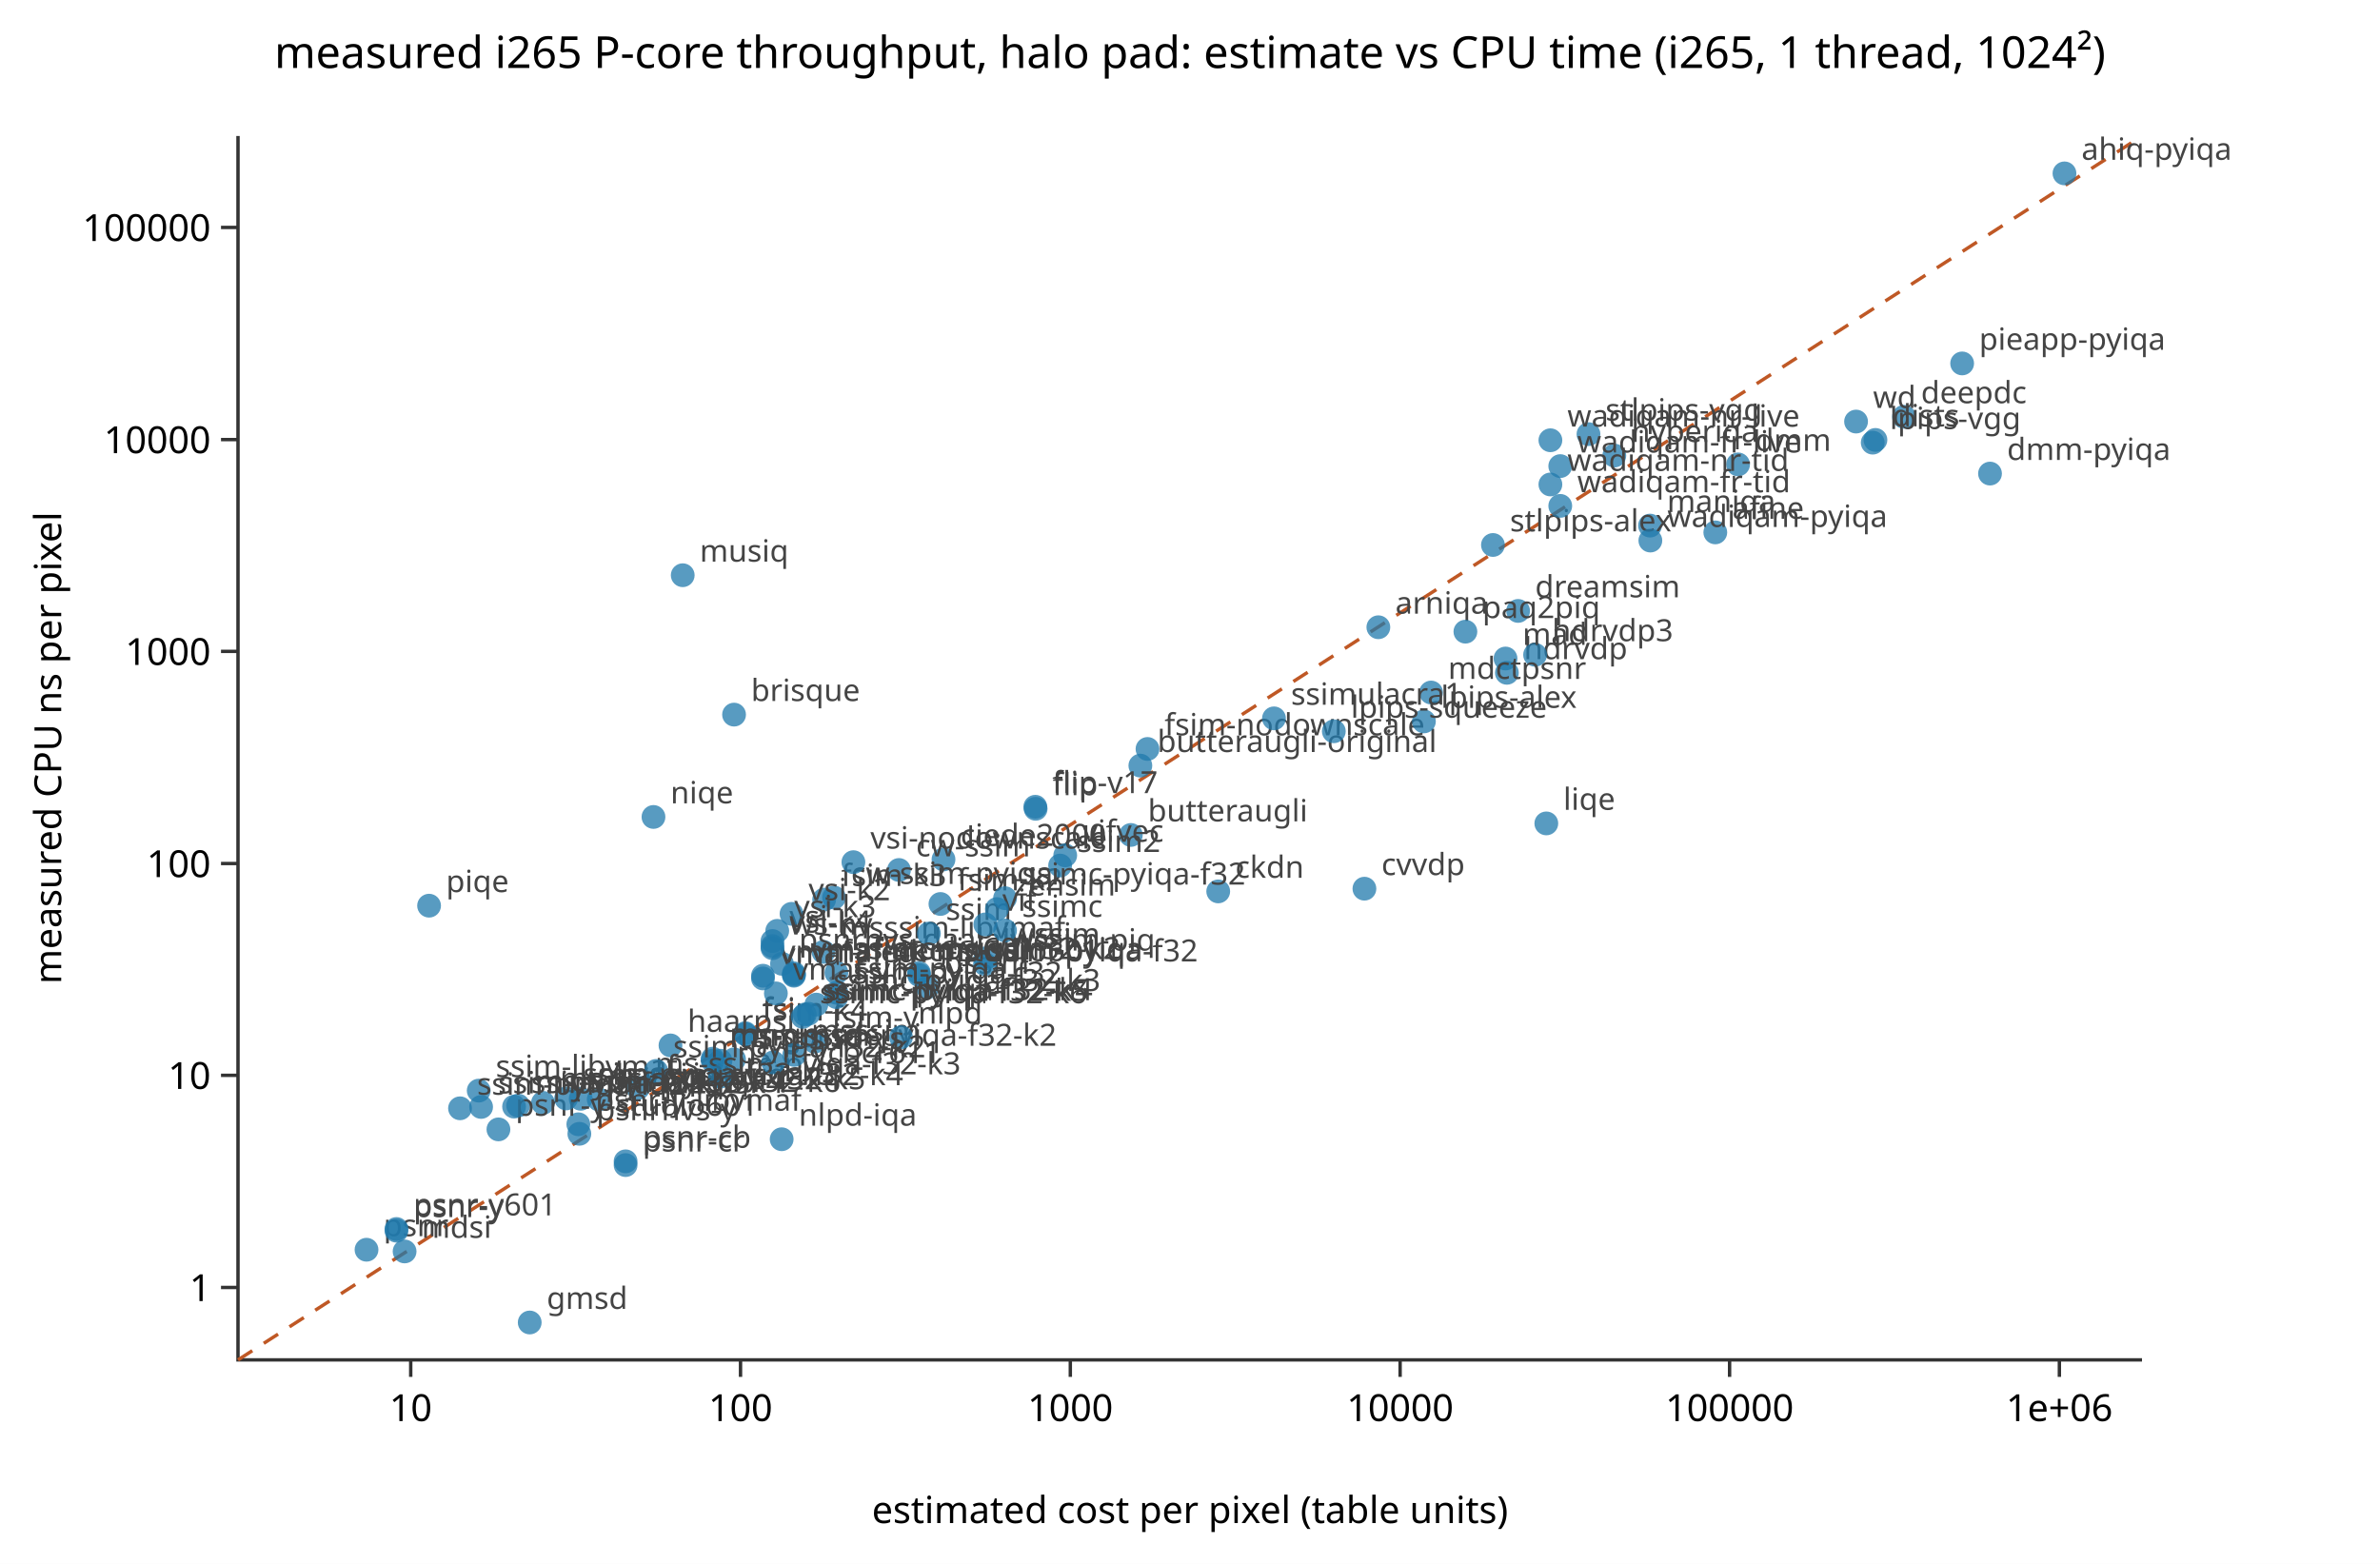
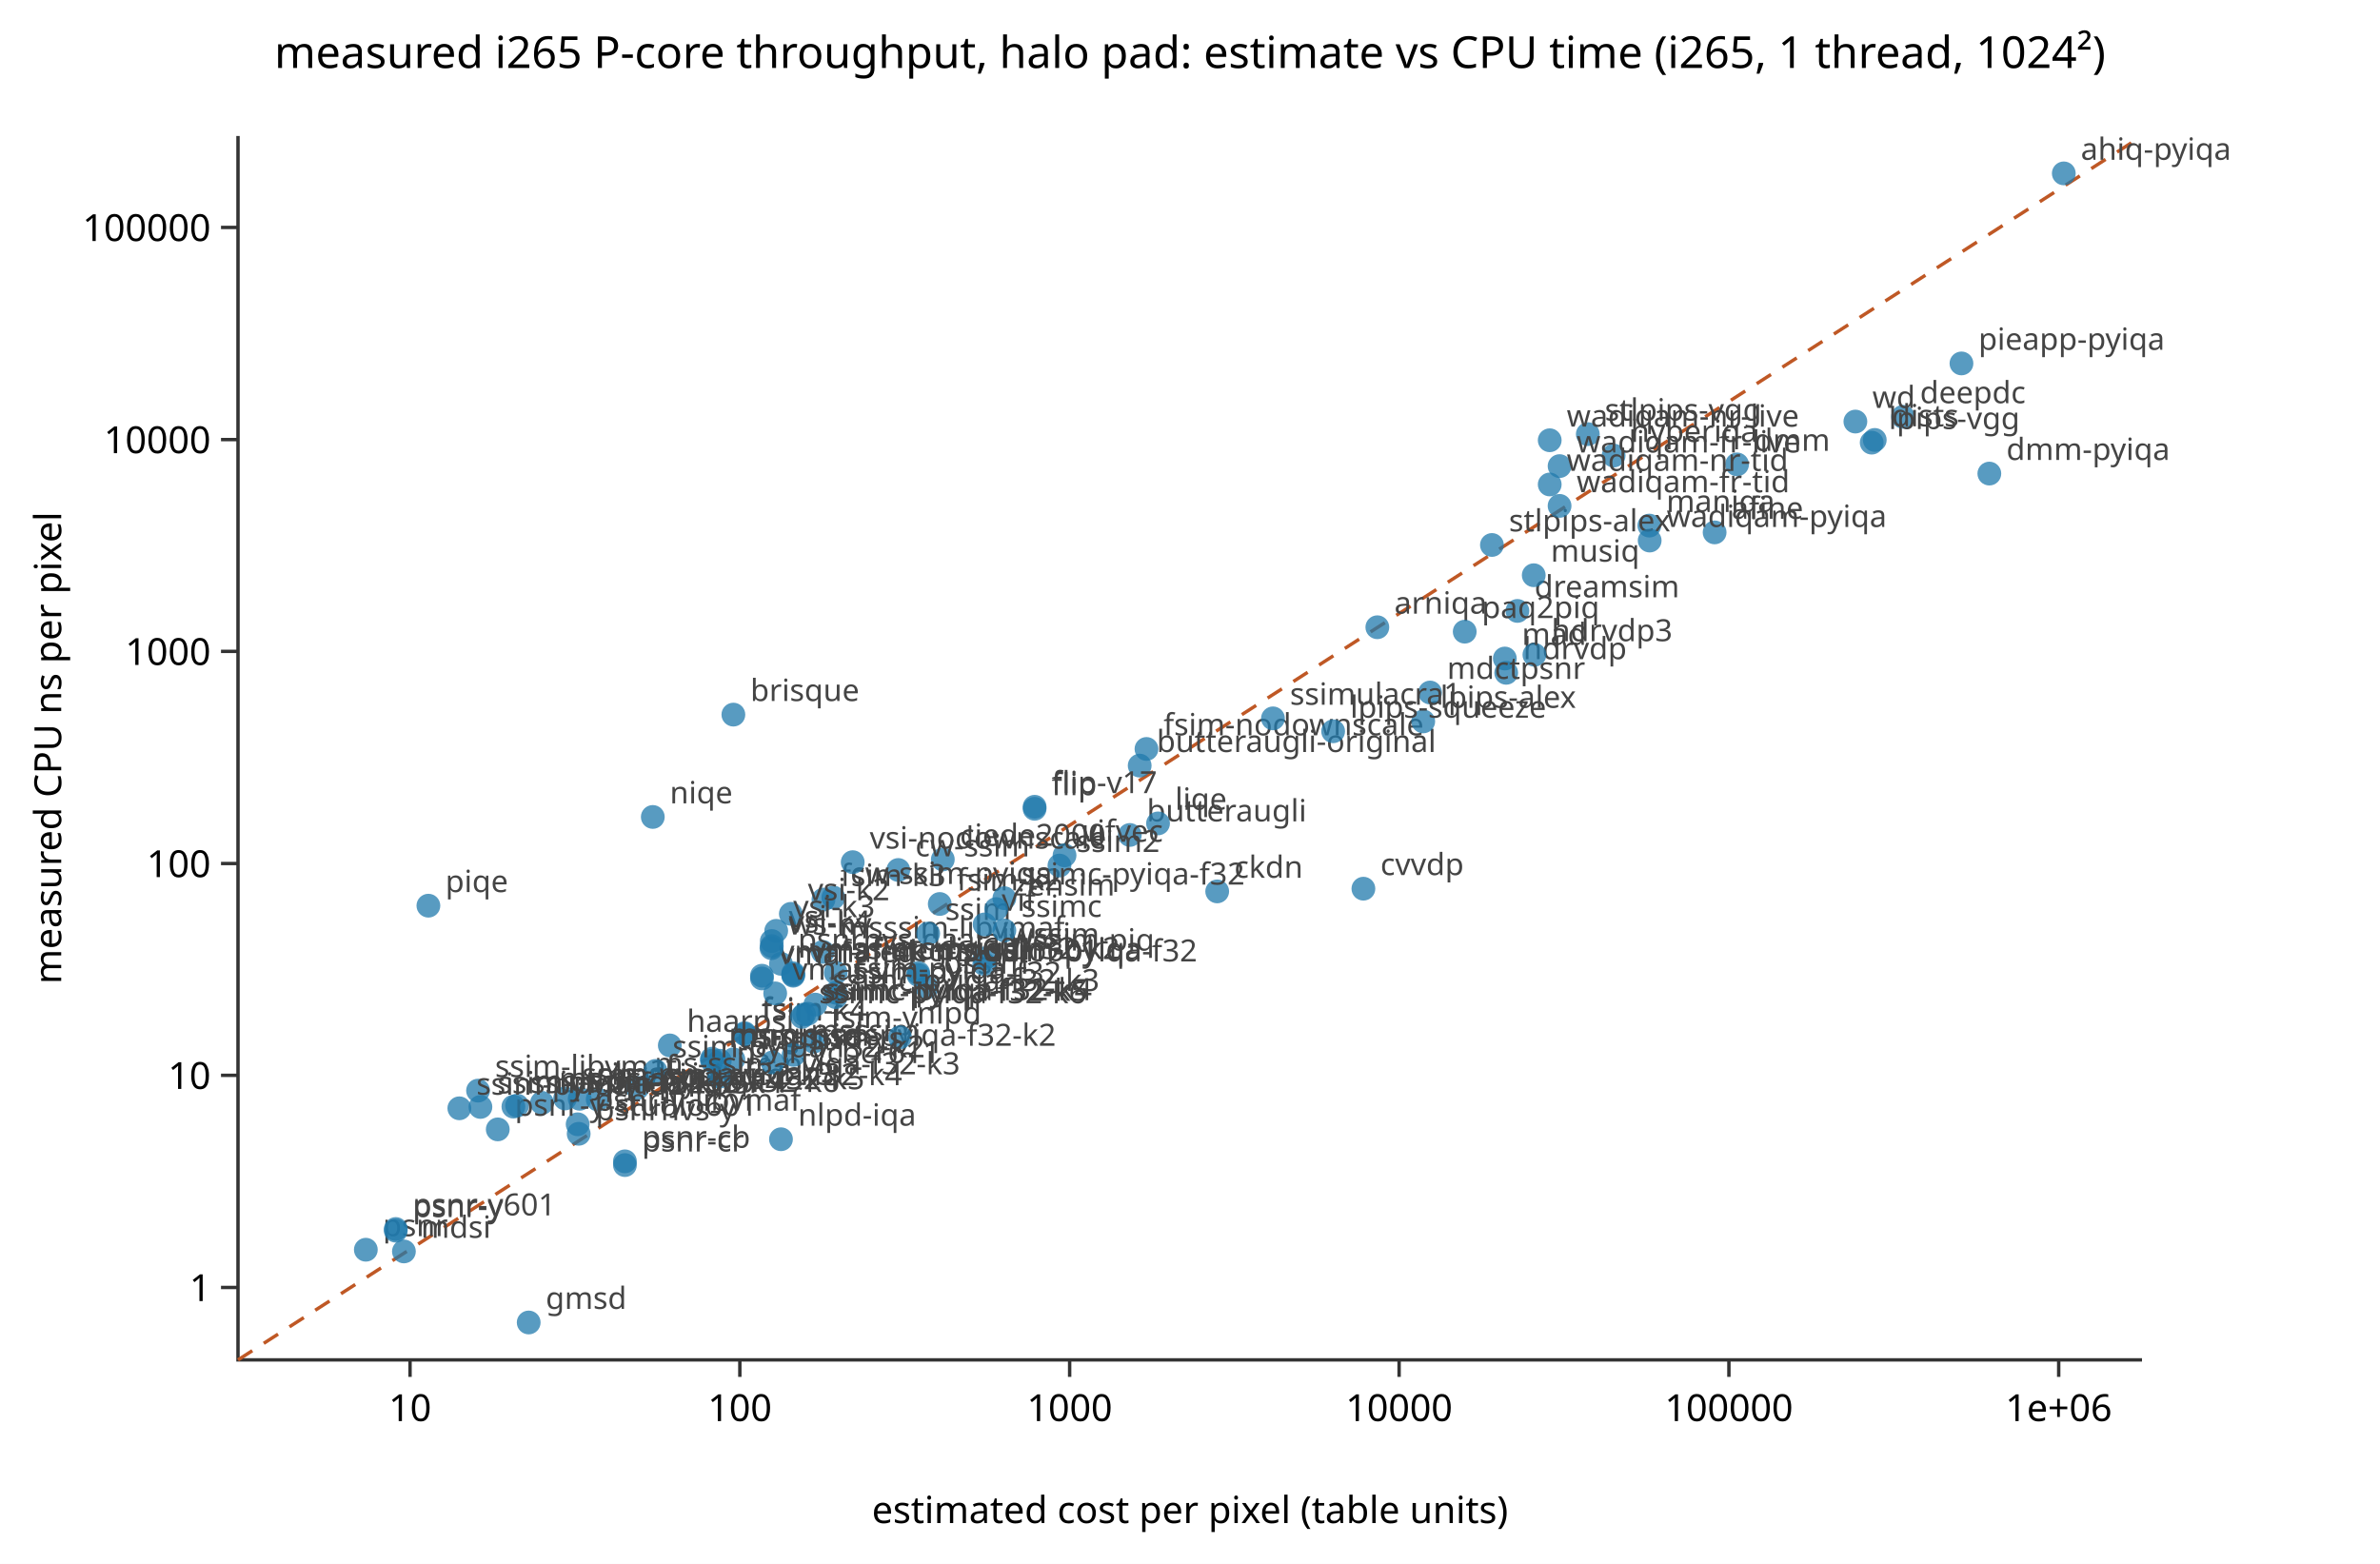
<svg xmlns="http://www.w3.org/2000/svg" viewBox="0 0 700 460" font-family="sans-serif" font-size="11">
  <rect width="700" height="460" fill="white" />
  <text x="350" y="20" text-anchor="middle" font-size="13">measured i265 P-core throughput, halo pad: estimate vs CPU time (i265, 1 thread, 1024²)</text>
  <path d="M70 40V400H630" fill="none" stroke="#333" />
-   <path d="M120.8 400v5" stroke="#333" />
-   <text x="120.8" y="418" text-anchor="middle">10</text>
-   <path d="M217.8 400v5" stroke="#333" />
-   <text x="217.8" y="418" text-anchor="middle">100</text>
-   <path d="M314.8 400v5" stroke="#333" />
-   <text x="314.8" y="418" text-anchor="middle">1000</text>
-   <path d="M411.8 400v5" stroke="#333" />
-   <text x="411.8" y="418" text-anchor="middle">10000</text>
-   <path d="M508.7 400v5" stroke="#333" />
-   <text x="508.7" y="418" text-anchor="middle">100000</text>
-   <path d="M605.7 400v5" stroke="#333" />
-   <text x="605.7" y="418" text-anchor="middle">1e+06</text>
+   <path d="M120.6 400v5" stroke="#333" />
+   <text x="120.6" y="418" text-anchor="middle">10</text>
+   <path d="M217.6 400v5" stroke="#333" />
+   <text x="217.6" y="418" text-anchor="middle">100</text>
+   <path d="M314.6 400v5" stroke="#333" />
+   <text x="314.6" y="418" text-anchor="middle">1000</text>
+   <path d="M411.5 400v5" stroke="#333" />
+   <text x="411.5" y="418" text-anchor="middle">10000</text>
+   <path d="M508.5 400v5" stroke="#333" />
+   <text x="508.5" y="418" text-anchor="middle">100000</text>
+   <path d="M605.5 400v5" stroke="#333" />
+   <text x="605.5" y="418" text-anchor="middle">1e+06</text>
  <path d="M65 378.7h5" stroke="#333" />
  <text x="62" y="382.7" text-anchor="end">1</text>
  <path d="M65 316.3h5" stroke="#333" />
  <text x="62" y="320.3" text-anchor="end">10</text>
  <path d="M65 254.0h5" stroke="#333" />
  <text x="62" y="258.0" text-anchor="end">100</text>
  <path d="M65 191.6h5" stroke="#333" />
  <text x="62" y="195.6" text-anchor="end">1000</text>
  <path d="M65 129.3h5" stroke="#333" />
  <text x="62" y="133.3" text-anchor="end">10000</text>
  <path d="M65 66.9h5" stroke="#333" />
  <text x="62" y="70.9" text-anchor="end">100000</text>
  <path d="M70.0 400.0L630.0 40.0" stroke="#bf5825" stroke-dasharray="5 4" />
-   <circle cx="504.5" cy="156.6" r="3.5" fill="#2179ac" fill-opacity=".75" />
-   <text x="509.5" y="152.6" font-size="9" fill="#444">afine</text>
-   <circle cx="607.2" cy="51.0" r="3.5" fill="#2179ac" fill-opacity=".75" />
-   <text x="612.2" y="47.0" font-size="9" fill="#444">ahiq-pyiqa</text>
-   <circle cx="405.4" cy="184.5" r="3.5" fill="#2179ac" fill-opacity=".75" />
-   <text x="410.4" y="180.5" font-size="9" fill="#444">arniqa</text>
-   <circle cx="215.9" cy="210.2" r="3.5" fill="#2179ac" fill-opacity=".75" />
-   <text x="220.9" y="206.2" font-size="9" fill="#444">brisque</text>
-   <circle cx="332.6" cy="245.6" r="3.5" fill="#2179ac" fill-opacity=".75" />
-   <text x="337.6" y="241.6" font-size="9" fill="#444">butteraugli</text>
-   <circle cx="335.4" cy="225.2" r="3.5" fill="#2179ac" fill-opacity=".75" />
-   <text x="340.4" y="221.2" font-size="9" fill="#444">butteraugli-original</text>
-   <circle cx="211.9" cy="312.0" r="3.5" fill="#2179ac" fill-opacity=".75" />
-   <text x="216.9" y="308.0" font-size="9" fill="#444">cambi</text>
-   <circle cx="277.5" cy="252.8" r="3.5" fill="#2179ac" fill-opacity=".75" />
-   <text x="282.5" y="248.8" font-size="9" fill="#444">ciede2000</text>
-   <circle cx="358.3" cy="262.2" r="3.5" fill="#2179ac" fill-opacity=".75" />
-   <text x="363.3" y="258.2" font-size="9" fill="#444">ckdn</text>
-   <circle cx="401.3" cy="261.4" r="3.5" fill="#2179ac" fill-opacity=".75" />
-   <text x="406.3" y="257.4" font-size="9" fill="#444">cvvdp</text>
-   <circle cx="264.4" cy="255.9" r="3.5" fill="#2179ac" fill-opacity=".75" />
-   <text x="269.4" y="251.9" font-size="9" fill="#444">cw-ssim</text>
-   <circle cx="245.3" cy="264.0" r="3.5" fill="#2179ac" fill-opacity=".75" />
-   <text x="250.3" y="260.0" font-size="9" fill="#444">cw-ssim-pyiqa</text>
-   <circle cx="560.0" cy="122.6" r="3.5" fill="#2179ac" fill-opacity=".75" />
-   <text x="565.0" y="118.6" font-size="9" fill="#444">deepdc</text>
-   <circle cx="551.6" cy="129.4" r="3.5" fill="#2179ac" fill-opacity=".75" />
-   <text x="556.6" y="125.4" font-size="9" fill="#444">dists</text>
-   <circle cx="511.2" cy="136.6" r="3.5" fill="#2179ac" fill-opacity=".75" />
-   <text x="516.2" y="132.6" font-size="9" fill="#444">dmm</text>
-   <circle cx="585.3" cy="139.3" r="3.5" fill="#2179ac" fill-opacity=".75" />
-   <text x="590.3" y="135.3" font-size="9" fill="#444">dmm-pyiqa</text>
-   <circle cx="446.5" cy="179.7" r="3.5" fill="#2179ac" fill-opacity=".75" />
-   <text x="451.5" y="175.7" font-size="9" fill="#444">dreamsim</text>
-   <circle cx="272.8" cy="290.4" r="3.5" fill="#2179ac" fill-opacity=".75" />
-   <text x="277.8" y="286.4" font-size="9" fill="#444">dssim</text>
-   <circle cx="304.6" cy="237.9" r="3.5" fill="#2179ac" fill-opacity=".75" />
-   <text x="309.6" y="233.9" font-size="9" fill="#444">flip</text>
-   <circle cx="304.5" cy="237.3" r="3.5" fill="#2179ac" fill-opacity=".75" />
-   <text x="309.5" y="233.3" font-size="9" fill="#444">flip-v17</text>
-   <circle cx="219.2" cy="303.9" r="3.5" fill="#2179ac" fill-opacity=".75" />
-   <text x="224.2" y="299.9" font-size="9" fill="#444">fsim</text>
-   <circle cx="276.6" cy="265.9" r="3.5" fill="#2179ac" fill-opacity=".75" />
-   <text x="281.6" y="261.9" font-size="9" fill="#444">fsim-k2</text>
-   <circle cx="242.4" cy="264.6" r="3.5" fill="#2179ac" fill-opacity=".75" />
-   <text x="247.4" y="260.6" font-size="9" fill="#444">fsim-k3</text>
-   <circle cx="219.2" cy="304.2" r="3.5" fill="#2179ac" fill-opacity=".75" />
-   <text x="224.2" y="300.2" font-size="9" fill="#444">fsim-k4</text>
-   <circle cx="337.5" cy="220.3" r="3.5" fill="#2179ac" fill-opacity=".75" />
-   <text x="342.5" y="216.3" font-size="9" fill="#444">fsim-nodownscale</text>
-   <circle cx="239.6" cy="306.4" r="3.5" fill="#2179ac" fill-opacity=".75" />
-   <text x="244.6" y="302.4" font-size="9" fill="#444">fsim-y</text>
-   <circle cx="155.8" cy="389.0" r="3.5" fill="#2179ac" fill-opacity=".75" />
-   <text x="160.8" y="385.0" font-size="9" fill="#444">gmsd</text>
-   <circle cx="197.2" cy="307.5" r="3.5" fill="#2179ac" fill-opacity=".75" />
-   <text x="202.2" y="303.5" font-size="9" fill="#444">haarpsi</text>
-   <circle cx="176.1" cy="323.4" r="3.5" fill="#2179ac" fill-opacity=".75" />
-   <text x="181.1" y="319.4" font-size="9" fill="#444">haarpsi-y</text>
-   <circle cx="443.2" cy="197.9" r="3.5" fill="#2179ac" fill-opacity=".75" />
-   <text x="448.2" y="193.9" font-size="9" fill="#444">hdrvdp</text>
-   <circle cx="451.5" cy="192.6" r="3.5" fill="#2179ac" fill-opacity=".75" />
-   <text x="456.5" y="188.6" font-size="9" fill="#444">hdrvdp3</text>
-   <circle cx="474.8" cy="134.0" r="3.5" fill="#2179ac" fill-opacity=".75" />
-   <text x="479.8" y="130.0" font-size="9" fill="#444">hyperiqa</text>
-   <circle cx="289.8" cy="281.9" r="3.5" fill="#2179ac" fill-opacity=".75" />
-   <text x="294.8" y="277.9" font-size="9" fill="#444">iwssim</text>
-   <circle cx="289.7" cy="283.6" r="3.5" fill="#2179ac" fill-opacity=".75" />
-   <text x="294.7" y="279.6" font-size="9" fill="#444">iwssim-piq</text>
-   <circle cx="454.8" cy="242.2" r="3.5" fill="#2179ac" fill-opacity=".75" />
-   <text x="459.8" y="238.2" font-size="9" fill="#444">liqe</text>
-   <circle cx="418.8" cy="212.2" r="3.5" fill="#2179ac" fill-opacity=".75" />
-   <text x="423.8" y="208.2" font-size="9" fill="#444">lpips-alex</text>
-   <circle cx="392.3" cy="215.1" r="3.5" fill="#2179ac" fill-opacity=".75" />
-   <text x="397.3" y="211.1" font-size="9" fill="#444">lpips-squeeze</text>
-   <circle cx="550.8" cy="130.2" r="3.5" fill="#2179ac" fill-opacity=".75" />
-   <text x="555.8" y="126.2" font-size="9" fill="#444">lpips-vgg</text>
-   <circle cx="442.8" cy="193.7" r="3.5" fill="#2179ac" fill-opacity=".75" />
-   <text x="447.8" y="189.7" font-size="9" fill="#444">mad</text>
-   <circle cx="485.3" cy="154.6" r="3.5" fill="#2179ac" fill-opacity=".75" />
-   <text x="490.3" y="150.6" font-size="9" fill="#444">maniqa</text>
-   <circle cx="420.9" cy="203.7" r="3.5" fill="#2179ac" fill-opacity=".75" />
-   <text x="425.9" y="199.7" font-size="9" fill="#444">mdctpsnr</text>
-   <circle cx="119.0" cy="368.1" r="3.5" fill="#2179ac" fill-opacity=".75" />
-   <text x="124.0" y="364.1" font-size="9" fill="#444">mdsi</text>
-   <circle cx="209.6" cy="312.0" r="3.5" fill="#2179ac" fill-opacity=".75" />
-   <text x="214.6" y="308.0" font-size="9" fill="#444">ms-gmsd</text>
-   <circle cx="209.6" cy="311.4" r="3.5" fill="#2179ac" fill-opacity=".75" />
-   <text x="214.6" y="307.4" font-size="9" fill="#444">ms-gmsdc</text>
-   <circle cx="270.3" cy="286.2" r="3.5" fill="#2179ac" fill-opacity=".75" />
-   <text x="275.3" y="282.2" font-size="9" fill="#444">ms-ssim-pyiqa</text>
-   <circle cx="270.3" cy="286.8" r="3.5" fill="#2179ac" fill-opacity=".75" />
-   <text x="275.3" y="282.8" font-size="9" fill="#444">ms-ssim-pyiqa-f32</text>
-   <circle cx="215.9" cy="311.6" r="3.5" fill="#2179ac" fill-opacity=".75" />
-   <text x="220.9" y="307.6" font-size="9" fill="#444">ms-ssim-pyiqa-f32-k2</text>
-   <circle cx="187.7" cy="320.0" r="3.5" fill="#2179ac" fill-opacity=".75" />
-   <text x="192.7" y="316.0" font-size="9" fill="#444">ms-ssim-pyiqa-f32-k3</text>
-   <circle cx="170.8" cy="323.2" r="3.5" fill="#2179ac" fill-opacity=".75" />
-   <text x="175.8" y="319.2" font-size="9" fill="#444">ms-ssim-pyiqa-f32-k4</text>
-   <circle cx="159.7" cy="324.4" r="3.5" fill="#2179ac" fill-opacity=".75" />
-   <text x="164.7" y="320.4" font-size="9" fill="#444">ms-ssim-pyiqa-f32-k5</text>
-   <circle cx="152.4" cy="325.2" r="3.5" fill="#2179ac" fill-opacity=".75" />
-   <text x="157.4" y="321.2" font-size="9" fill="#444">ms-ssim-pyiqa-f32-k6</text>
-   <circle cx="233.6" cy="310.3" r="3.5" fill="#2179ac" fill-opacity=".75" />
-   <text x="238.6" y="306.3" font-size="9" fill="#444">msssim</text>
-   <circle cx="242.2" cy="280.0" r="3.5" fill="#2179ac" fill-opacity=".75" />
-   <text x="247.2" y="276.0" font-size="9" fill="#444">msssim-libvmaf</text>
-   <circle cx="200.8" cy="169.2" r="3.5" fill="#2179ac" fill-opacity=".75" />
-   <text x="205.8" y="165.2" font-size="9" fill="#444">musiq</text>
-   <circle cx="192.2" cy="240.3" r="3.5" fill="#2179ac" fill-opacity=".75" />
-   <text x="197.2" y="236.3" font-size="9" fill="#444">niqe</text>
-   <circle cx="265.0" cy="305.1" r="3.5" fill="#2179ac" fill-opacity=".75" />
-   <text x="270.0" y="301.1" font-size="9" fill="#444">nlpd</text>
-   <circle cx="229.9" cy="335.1" r="3.5" fill="#2179ac" fill-opacity=".75" />
-   <text x="234.9" y="331.1" font-size="9" fill="#444">nlpd-iqa</text>
-   <circle cx="431.0" cy="185.8" r="3.5" fill="#2179ac" fill-opacity=".75" />
-   <text x="436.0" y="181.8" font-size="9" fill="#444">paq2piq</text>
-   <circle cx="577.1" cy="106.9" r="3.5" fill="#2179ac" fill-opacity=".75" />
-   <text x="582.1" y="102.9" font-size="9" fill="#444">pieapp-pyiqa</text>
-   <circle cx="126.2" cy="266.4" r="3.5" fill="#2179ac" fill-opacity=".75" />
-   <text x="131.2" y="262.4" font-size="9" fill="#444">piqe</text>
-   <circle cx="107.8" cy="367.6" r="3.5" fill="#2179ac" fill-opacity=".75" />
-   <text x="112.8" y="363.6" font-size="9" fill="#444">psnr</text>
-   <circle cx="184.0" cy="341.6" r="3.5" fill="#2179ac" fill-opacity=".75" />
-   <text x="189.0" y="337.6" font-size="9" fill="#444">psnr-cb</text>
-   <circle cx="184.0" cy="342.7" r="3.5" fill="#2179ac" fill-opacity=".75" />
-   <text x="189.0" y="338.7" font-size="9" fill="#444">psnr-cr</text>
-   <circle cx="116.6" cy="362.0" r="3.5" fill="#2179ac" fill-opacity=".75" />
-   <text x="121.6" y="358.0" font-size="9" fill="#444">psnr-y</text>
-   <circle cx="170.1" cy="330.7" r="3.5" fill="#2179ac" fill-opacity=".75" />
-   <text x="175.1" y="326.7" font-size="9" fill="#444">psnr-y-libvmaf</text>
-   <circle cx="146.6" cy="332.2" r="3.5" fill="#2179ac" fill-opacity=".75" />
-   <text x="151.6" y="328.2" font-size="9" fill="#444">psnr-y-studio601</text>
-   <circle cx="116.6" cy="361.5" r="3.5" fill="#2179ac" fill-opacity=".75" />
-   <text x="121.6" y="357.5" font-size="9" fill="#444">psnr-y601</text>
-   <circle cx="211.8" cy="316.7" r="3.5" fill="#2179ac" fill-opacity=".75" />
-   <text x="216.8" y="312.7" font-size="9" fill="#444">psnr-ycbcr611</text>
-   <circle cx="227.4" cy="312.5" r="3.5" fill="#2179ac" fill-opacity=".75" />
-   <text x="232.4" y="308.5" font-size="9" fill="#444">psnrhvs</text>
-   <circle cx="230.0" cy="283.5" r="3.5" fill="#2179ac" fill-opacity=".75" />
-   <text x="235.0" y="279.5" font-size="9" fill="#444">psnrhvs-daala</text>
-   <circle cx="170.4" cy="333.5" r="3.5" fill="#2179ac" fill-opacity=".75" />
-   <text x="175.4" y="329.5" font-size="9" fill="#444">psnrhvs-y</text>
-   <circle cx="273.2" cy="274.6" r="3.5" fill="#2179ac" fill-opacity=".75" />
-   <text x="278.2" y="270.6" font-size="9" fill="#444">ssim</text>
-   <circle cx="140.8" cy="320.8" r="3.5" fill="#2179ac" fill-opacity=".75" />
-   <text x="145.8" y="316.8" font-size="9" fill="#444">ssim-libvmaf</text>
-   <circle cx="246.0" cy="292.0" r="3.5" fill="#2179ac" fill-opacity=".75" />
-   <text x="251.0" y="288.0" font-size="9" fill="#444">ssim-pyiqa</text>
-   <circle cx="246.0" cy="293.3" r="3.5" fill="#2179ac" fill-opacity=".75" />
-   <text x="251.0" y="289.3" font-size="9" fill="#444">ssim-pyiqa-f32</text>
-   <circle cx="193.0" cy="315.0" r="3.5" fill="#2179ac" fill-opacity=".75" />
-   <text x="198.0" y="311.0" font-size="9" fill="#444">ssim-pyiqa-f32-k2</text>
-   <circle cx="166.5" cy="323.1" r="3.5" fill="#2179ac" fill-opacity=".75" />
-   <text x="171.5" y="319.1" font-size="9" fill="#444">ssim-pyiqa-f32-k3</text>
-   <circle cx="151.2" cy="325.5" r="3.5" fill="#2179ac" fill-opacity=".75" />
-   <text x="156.2" y="321.5" font-size="9" fill="#444">ssim-pyiqa-f32-k4</text>
-   <circle cx="141.5" cy="325.6" r="3.5" fill="#2179ac" fill-opacity=".75" />
-   <text x="146.5" y="321.6" font-size="9" fill="#444">ssim-pyiqa-f32-k5</text>
-   <circle cx="135.3" cy="326.0" r="3.5" fill="#2179ac" fill-opacity=".75" />
-   <text x="140.3" y="322.0" font-size="9" fill="#444">ssim-pyiqa-f32-k6</text>
-   <circle cx="311.8" cy="254.6" r="3.5" fill="#2179ac" fill-opacity=".75" />
-   <text x="316.8" y="250.6" font-size="9" fill="#444">ssim2</text>
-   <circle cx="295.6" cy="273.7" r="3.5" fill="#2179ac" fill-opacity=".75" />
-   <text x="300.6" y="269.7" font-size="9" fill="#444">ssimc</text>
-   <circle cx="295.6" cy="264.2" r="3.5" fill="#2179ac" fill-opacity=".75" />
-   <text x="300.6" y="260.2" font-size="9" fill="#444">ssimc-pyiqa-f32</text>
-   <circle cx="246.0" cy="286.1" r="3.5" fill="#2179ac" fill-opacity=".75" />
-   <text x="251.0" y="282.1" font-size="9" fill="#444">ssimc-pyiqa-f32-k2</text>
-   <circle cx="240.1" cy="295.5" r="3.5" fill="#2179ac" fill-opacity=".75" />
-   <text x="245.1" y="291.5" font-size="9" fill="#444">ssimc-pyiqa-f32-k3</text>
-   <circle cx="237.8" cy="298.2" r="3.5" fill="#2179ac" fill-opacity=".75" />
-   <text x="242.8" y="294.2" font-size="9" fill="#444">ssimc-pyiqa-f32-k4</text>
-   <circle cx="236.7" cy="298.4" r="3.5" fill="#2179ac" fill-opacity=".75" />
-   <text x="241.7" y="294.4" font-size="9" fill="#444">ssimc-pyiqa-f32-k5</text>
-   <circle cx="236.1" cy="299.1" r="3.5" fill="#2179ac" fill-opacity=".75" />
-   <text x="241.1" y="295.1" font-size="9" fill="#444">ssimc-pyiqa-f32-k6</text>
-   <circle cx="374.7" cy="211.3" r="3.5" fill="#2179ac" fill-opacity=".75" />
-   <text x="379.7" y="207.3" font-size="9" fill="#444">ssimulacra1</text>
-   <circle cx="439.1" cy="160.3" r="3.5" fill="#2179ac" fill-opacity=".75" />
-   <text x="444.1" y="156.3" font-size="9" fill="#444">stlpips-alex</text>
-   <circle cx="467.2" cy="127.7" r="3.5" fill="#2179ac" fill-opacity=".75" />
-   <text x="472.2" y="123.7" font-size="9" fill="#444">stlpips-vgg</text>
-   <circle cx="289.8" cy="271.9" r="3.5" fill="#2179ac" fill-opacity=".75" />
-   <text x="294.8" y="267.9" font-size="9" fill="#444">vif</text>
-   <circle cx="313.3" cy="251.6" r="3.5" fill="#2179ac" fill-opacity=".75" />
-   <text x="318.3" y="247.6" font-size="9" fill="#444">vifvec</text>
-   <circle cx="224.4" cy="287.8" r="3.5" fill="#2179ac" fill-opacity=".75" />
-   <text x="229.4" y="283.8" font-size="9" fill="#444">vmaf</text>
-   <circle cx="233.5" cy="287.0" r="3.5" fill="#2179ac" fill-opacity=".75" />
-   <text x="238.5" y="283.0" font-size="9" fill="#444">vmaf-4k</text>
-   <circle cx="224.4" cy="287.0" r="3.5" fill="#2179ac" fill-opacity=".75" />
-   <text x="229.4" y="283.0" font-size="9" fill="#444">vmaf-neg</text>
-   <circle cx="233.5" cy="286.7" r="3.5" fill="#2179ac" fill-opacity=".75" />
-   <text x="238.5" y="282.7" font-size="9" fill="#444">vmaf-neg-studio601</text>
-   <circle cx="233.5" cy="286.3" r="3.5" fill="#2179ac" fill-opacity=".75" />
-   <text x="238.5" y="282.3" font-size="9" fill="#444">vmaf-studio601</text>
-   <circle cx="228.2" cy="292.2" r="3.5" fill="#2179ac" fill-opacity=".75" />
-   <text x="233.2" y="288.2" font-size="9" fill="#444">vmaf-v1</text>
-   <circle cx="227.2" cy="276.8" r="3.5" fill="#2179ac" fill-opacity=".75" />
-   <text x="232.2" y="272.8" font-size="9" fill="#444">vsi</text>
-   <circle cx="232.8" cy="268.8" r="3.5" fill="#2179ac" fill-opacity=".75" />
-   <text x="237.8" y="264.8" font-size="9" fill="#444">vsi-k2</text>
-   <circle cx="228.6" cy="273.8" r="3.5" fill="#2179ac" fill-opacity=".75" />
-   <text x="233.6" y="269.8" font-size="9" fill="#444">vsi-k3</text>
-   <circle cx="227.2" cy="278.3" r="3.5" fill="#2179ac" fill-opacity=".75" />
-   <text x="232.2" y="274.3" font-size="9" fill="#444">vsi-k4</text>
-   <circle cx="251.0" cy="253.6" r="3.5" fill="#2179ac" fill-opacity=".75" />
-   <text x="256.0" y="249.6" font-size="9" fill="#444">vsi-nodownscale</text>
-   <circle cx="458.9" cy="137.1" r="3.5" fill="#2179ac" fill-opacity=".75" />
-   <text x="463.9" y="133.1" font-size="9" fill="#444">wadiqam-fr-live</text>
-   <circle cx="458.9" cy="148.8" r="3.5" fill="#2179ac" fill-opacity=".75" />
-   <text x="463.9" y="144.8" font-size="9" fill="#444">wadiqam-fr-tid</text>
-   <circle cx="456.0" cy="129.5" r="3.5" fill="#2179ac" fill-opacity=".75" />
-   <text x="461.0" y="125.5" font-size="9" fill="#444">wadiqam-nr-live</text>
-   <circle cx="456.0" cy="142.5" r="3.5" fill="#2179ac" fill-opacity=".75" />
-   <text x="461.0" y="138.5" font-size="9" fill="#444">wadiqam-nr-tid</text>
-   <circle cx="485.4" cy="159.0" r="3.5" fill="#2179ac" fill-opacity=".75" />
-   <text x="490.4" y="155.0" font-size="9" fill="#444">wadiqam-pyiqa</text>
-   <circle cx="545.9" cy="124.0" r="3.5" fill="#2179ac" fill-opacity=".75" />
-   <text x="550.9" y="120.0" font-size="9" fill="#444">wd</text>
-   <circle cx="227.2" cy="278.9" r="3.5" fill="#2179ac" fill-opacity=".75" />
-   <text x="232.2" y="274.9" font-size="9" fill="#444">ws-hv</text>
-   <circle cx="293.2" cy="267.4" r="3.5" fill="#2179ac" fill-opacity=".75" />
-   <text x="298.2" y="263.4" font-size="9" fill="#444">zensim</text>
+   <circle cx="504.3" cy="156.6" r="3.5" fill="#2179ac" fill-opacity=".75" />
+   <text x="509.3" y="152.6" font-size="9" fill="#444">afine</text>
+   <circle cx="607.0" cy="51.0" r="3.5" fill="#2179ac" fill-opacity=".75" />
+   <text x="612.0" y="47.0" font-size="9" fill="#444">ahiq-pyiqa</text>
+   <circle cx="405.1" cy="184.5" r="3.5" fill="#2179ac" fill-opacity=".75" />
+   <text x="410.1" y="180.5" font-size="9" fill="#444">arniqa</text>
+   <circle cx="215.7" cy="210.2" r="3.5" fill="#2179ac" fill-opacity=".75" />
+   <text x="220.7" y="206.2" font-size="9" fill="#444">brisque</text>
+   <circle cx="332.3" cy="245.6" r="3.5" fill="#2179ac" fill-opacity=".75" />
+   <text x="337.3" y="241.6" font-size="9" fill="#444">butteraugli</text>
+   <circle cx="335.2" cy="225.2" r="3.5" fill="#2179ac" fill-opacity=".75" />
+   <text x="340.2" y="221.2" font-size="9" fill="#444">butteraugli-original</text>
+   <circle cx="211.7" cy="312.0" r="3.5" fill="#2179ac" fill-opacity=".75" />
+   <text x="216.7" y="308.0" font-size="9" fill="#444">cambi</text>
+   <circle cx="277.3" cy="252.8" r="3.5" fill="#2179ac" fill-opacity=".75" />
+   <text x="282.3" y="248.8" font-size="9" fill="#444">ciede2000</text>
+   <circle cx="358.0" cy="262.2" r="3.5" fill="#2179ac" fill-opacity=".75" />
+   <text x="363.0" y="258.2" font-size="9" fill="#444">ckdn</text>
+   <circle cx="401.0" cy="261.4" r="3.5" fill="#2179ac" fill-opacity=".75" />
+   <text x="406.0" y="257.4" font-size="9" fill="#444">cvvdp</text>
+   <circle cx="264.2" cy="255.9" r="3.5" fill="#2179ac" fill-opacity=".75" />
+   <text x="269.2" y="251.9" font-size="9" fill="#444">cw-ssim</text>
+   <circle cx="245.1" cy="264.0" r="3.5" fill="#2179ac" fill-opacity=".75" />
+   <text x="250.1" y="260.0" font-size="9" fill="#444">cw-ssim-pyiqa</text>
+   <circle cx="559.7" cy="122.6" r="3.5" fill="#2179ac" fill-opacity=".75" />
+   <text x="564.7" y="118.6" font-size="9" fill="#444">deepdc</text>
+   <circle cx="551.4" cy="129.4" r="3.5" fill="#2179ac" fill-opacity=".75" />
+   <text x="556.4" y="125.4" font-size="9" fill="#444">dists</text>
+   <circle cx="510.9" cy="136.6" r="3.5" fill="#2179ac" fill-opacity=".75" />
+   <text x="515.9" y="132.6" font-size="9" fill="#444">dmm</text>
+   <circle cx="585.1" cy="139.3" r="3.5" fill="#2179ac" fill-opacity=".75" />
+   <text x="590.1" y="135.3" font-size="9" fill="#444">dmm-pyiqa</text>
+   <circle cx="446.3" cy="179.7" r="3.5" fill="#2179ac" fill-opacity=".75" />
+   <text x="451.3" y="175.7" font-size="9" fill="#444">dreamsim</text>
+   <circle cx="272.6" cy="290.4" r="3.5" fill="#2179ac" fill-opacity=".75" />
+   <text x="277.6" y="286.4" font-size="9" fill="#444">dssim</text>
+   <circle cx="304.3" cy="237.9" r="3.5" fill="#2179ac" fill-opacity=".75" />
+   <text x="309.3" y="233.9" font-size="9" fill="#444">flip</text>
+   <circle cx="304.3" cy="237.3" r="3.5" fill="#2179ac" fill-opacity=".75" />
+   <text x="309.3" y="233.3" font-size="9" fill="#444">flip-v17</text>
+   <circle cx="219.0" cy="303.9" r="3.5" fill="#2179ac" fill-opacity=".75" />
+   <text x="224.0" y="299.9" font-size="9" fill="#444">fsim</text>
+   <circle cx="276.4" cy="265.9" r="3.5" fill="#2179ac" fill-opacity=".75" />
+   <text x="281.4" y="261.9" font-size="9" fill="#444">fsim-k2</text>
+   <circle cx="242.2" cy="264.6" r="3.5" fill="#2179ac" fill-opacity=".75" />
+   <text x="247.2" y="260.6" font-size="9" fill="#444">fsim-k3</text>
+   <circle cx="219.0" cy="304.2" r="3.5" fill="#2179ac" fill-opacity=".75" />
+   <text x="224.0" y="300.2" font-size="9" fill="#444">fsim-k4</text>
+   <circle cx="337.2" cy="220.3" r="3.5" fill="#2179ac" fill-opacity=".75" />
+   <text x="342.2" y="216.3" font-size="9" fill="#444">fsim-nodownscale</text>
+   <circle cx="239.3" cy="306.4" r="3.5" fill="#2179ac" fill-opacity=".75" />
+   <text x="244.3" y="302.4" font-size="9" fill="#444">fsim-y</text>
+   <circle cx="155.5" cy="389.0" r="3.5" fill="#2179ac" fill-opacity=".75" />
+   <text x="160.5" y="385.0" font-size="9" fill="#444">gmsd</text>
+   <circle cx="197.0" cy="307.5" r="3.5" fill="#2179ac" fill-opacity=".75" />
+   <text x="202.0" y="303.5" font-size="9" fill="#444">haarpsi</text>
+   <circle cx="175.8" cy="323.4" r="3.5" fill="#2179ac" fill-opacity=".75" />
+   <text x="180.8" y="319.4" font-size="9" fill="#444">haarpsi-y</text>
+   <circle cx="443.0" cy="197.9" r="3.5" fill="#2179ac" fill-opacity=".75" />
+   <text x="448.0" y="193.9" font-size="9" fill="#444">hdrvdp</text>
+   <circle cx="451.3" cy="192.6" r="3.5" fill="#2179ac" fill-opacity=".75" />
+   <text x="456.3" y="188.6" font-size="9" fill="#444">hdrvdp3</text>
+   <circle cx="474.6" cy="134.0" r="3.5" fill="#2179ac" fill-opacity=".75" />
+   <text x="479.6" y="130.0" font-size="9" fill="#444">hyperiqa</text>
+   <circle cx="289.6" cy="281.9" r="3.5" fill="#2179ac" fill-opacity=".75" />
+   <text x="294.6" y="277.9" font-size="9" fill="#444">iwssim</text>
+   <circle cx="289.5" cy="283.6" r="3.5" fill="#2179ac" fill-opacity=".75" />
+   <text x="294.5" y="279.6" font-size="9" fill="#444">iwssim-piq</text>
+   <circle cx="340.6" cy="242.2" r="3.5" fill="#2179ac" fill-opacity=".75" />
+   <text x="345.6" y="238.2" font-size="9" fill="#444">liqe</text>
+   <circle cx="418.6" cy="212.2" r="3.5" fill="#2179ac" fill-opacity=".75" />
+   <text x="423.6" y="208.2" font-size="9" fill="#444">lpips-alex</text>
+   <circle cx="392.1" cy="215.1" r="3.5" fill="#2179ac" fill-opacity=".75" />
+   <text x="397.1" y="211.1" font-size="9" fill="#444">lpips-squeeze</text>
+   <circle cx="550.5" cy="130.2" r="3.5" fill="#2179ac" fill-opacity=".75" />
+   <text x="555.5" y="126.2" font-size="9" fill="#444">lpips-vgg</text>
+   <circle cx="442.6" cy="193.7" r="3.5" fill="#2179ac" fill-opacity=".75" />
+   <text x="447.6" y="189.7" font-size="9" fill="#444">mad</text>
+   <circle cx="485.1" cy="154.6" r="3.5" fill="#2179ac" fill-opacity=".75" />
+   <text x="490.1" y="150.6" font-size="9" fill="#444">maniqa</text>
+   <circle cx="420.6" cy="203.7" r="3.5" fill="#2179ac" fill-opacity=".75" />
+   <text x="425.6" y="199.7" font-size="9" fill="#444">mdctpsnr</text>
+   <circle cx="118.8" cy="368.1" r="3.5" fill="#2179ac" fill-opacity=".75" />
+   <text x="123.8" y="364.1" font-size="9" fill="#444">mdsi</text>
+   <circle cx="209.4" cy="312.0" r="3.5" fill="#2179ac" fill-opacity=".75" />
+   <text x="214.4" y="308.0" font-size="9" fill="#444">ms-gmsd</text>
+   <circle cx="209.4" cy="311.4" r="3.5" fill="#2179ac" fill-opacity=".75" />
+   <text x="214.4" y="307.4" font-size="9" fill="#444">ms-gmsdc</text>
+   <circle cx="270.1" cy="286.2" r="3.5" fill="#2179ac" fill-opacity=".75" />
+   <text x="275.1" y="282.2" font-size="9" fill="#444">ms-ssim-pyiqa</text>
+   <circle cx="270.1" cy="286.8" r="3.5" fill="#2179ac" fill-opacity=".75" />
+   <text x="275.1" y="282.8" font-size="9" fill="#444">ms-ssim-pyiqa-f32</text>
+   <circle cx="215.7" cy="311.6" r="3.5" fill="#2179ac" fill-opacity=".75" />
+   <text x="220.7" y="307.6" font-size="9" fill="#444">ms-ssim-pyiqa-f32-k2</text>
+   <circle cx="187.5" cy="320.0" r="3.5" fill="#2179ac" fill-opacity=".75" />
+   <text x="192.5" y="316.0" font-size="9" fill="#444">ms-ssim-pyiqa-f32-k3</text>
+   <circle cx="170.5" cy="323.2" r="3.5" fill="#2179ac" fill-opacity=".75" />
+   <text x="175.5" y="319.2" font-size="9" fill="#444">ms-ssim-pyiqa-f32-k4</text>
+   <circle cx="159.4" cy="324.4" r="3.5" fill="#2179ac" fill-opacity=".75" />
+   <text x="164.4" y="320.4" font-size="9" fill="#444">ms-ssim-pyiqa-f32-k5</text>
+   <circle cx="152.1" cy="325.2" r="3.5" fill="#2179ac" fill-opacity=".75" />
+   <text x="157.1" y="321.2" font-size="9" fill="#444">ms-ssim-pyiqa-f32-k6</text>
+   <circle cx="233.4" cy="310.3" r="3.5" fill="#2179ac" fill-opacity=".75" />
+   <text x="238.4" y="306.3" font-size="9" fill="#444">msssim</text>
+   <circle cx="242.0" cy="280.0" r="3.5" fill="#2179ac" fill-opacity=".75" />
+   <text x="247.0" y="276.0" font-size="9" fill="#444">msssim-libvmaf</text>
+   <circle cx="451.1" cy="169.2" r="3.5" fill="#2179ac" fill-opacity=".75" />
+   <text x="456.1" y="165.2" font-size="9" fill="#444">musiq</text>
+   <circle cx="192.0" cy="240.3" r="3.5" fill="#2179ac" fill-opacity=".75" />
+   <text x="197.0" y="236.3" font-size="9" fill="#444">niqe</text>
+   <circle cx="264.7" cy="305.1" r="3.5" fill="#2179ac" fill-opacity=".75" />
+   <text x="269.7" y="301.1" font-size="9" fill="#444">nlpd</text>
+   <circle cx="229.7" cy="335.1" r="3.5" fill="#2179ac" fill-opacity=".75" />
+   <text x="234.7" y="331.1" font-size="9" fill="#444">nlpd-iqa</text>
+   <circle cx="430.8" cy="185.8" r="3.5" fill="#2179ac" fill-opacity=".75" />
+   <text x="435.8" y="181.8" font-size="9" fill="#444">paq2piq</text>
+   <circle cx="576.9" cy="106.9" r="3.5" fill="#2179ac" fill-opacity=".75" />
+   <text x="581.9" y="102.9" font-size="9" fill="#444">pieapp-pyiqa</text>
+   <circle cx="126.0" cy="266.4" r="3.5" fill="#2179ac" fill-opacity=".75" />
+   <text x="131.0" y="262.4" font-size="9" fill="#444">piqe</text>
+   <circle cx="107.6" cy="367.6" r="3.5" fill="#2179ac" fill-opacity=".75" />
+   <text x="112.6" y="363.6" font-size="9" fill="#444">psnr</text>
+   <circle cx="183.8" cy="341.6" r="3.5" fill="#2179ac" fill-opacity=".75" />
+   <text x="188.8" y="337.6" font-size="9" fill="#444">psnr-cb</text>
+   <circle cx="183.8" cy="342.7" r="3.5" fill="#2179ac" fill-opacity=".75" />
+   <text x="188.8" y="338.7" font-size="9" fill="#444">psnr-cr</text>
+   <circle cx="116.4" cy="362.0" r="3.5" fill="#2179ac" fill-opacity=".75" />
+   <text x="121.4" y="358.0" font-size="9" fill="#444">psnr-y</text>
+   <circle cx="169.9" cy="330.7" r="3.5" fill="#2179ac" fill-opacity=".75" />
+   <text x="174.9" y="326.7" font-size="9" fill="#444">psnr-y-libvmaf</text>
+   <circle cx="146.4" cy="332.2" r="3.5" fill="#2179ac" fill-opacity=".75" />
+   <text x="151.4" y="328.2" font-size="9" fill="#444">psnr-y-studio601</text>
+   <circle cx="116.4" cy="361.5" r="3.5" fill="#2179ac" fill-opacity=".75" />
+   <text x="121.4" y="357.5" font-size="9" fill="#444">psnr-y601</text>
+   <circle cx="211.6" cy="316.7" r="3.5" fill="#2179ac" fill-opacity=".75" />
+   <text x="216.6" y="312.7" font-size="9" fill="#444">psnr-ycbcr611</text>
+   <circle cx="227.2" cy="312.5" r="3.5" fill="#2179ac" fill-opacity=".75" />
+   <text x="232.2" y="308.5" font-size="9" fill="#444">psnrhvs</text>
+   <circle cx="229.7" cy="283.5" r="3.5" fill="#2179ac" fill-opacity=".75" />
+   <text x="234.7" y="279.5" font-size="9" fill="#444">psnrhvs-daala</text>
+   <circle cx="170.2" cy="333.5" r="3.5" fill="#2179ac" fill-opacity=".75" />
+   <text x="175.2" y="329.5" font-size="9" fill="#444">psnrhvs-y</text>
+   <circle cx="273.0" cy="274.6" r="3.5" fill="#2179ac" fill-opacity=".75" />
+   <text x="278.0" y="270.6" font-size="9" fill="#444">ssim</text>
+   <circle cx="140.6" cy="320.8" r="3.5" fill="#2179ac" fill-opacity=".75" />
+   <text x="145.6" y="316.8" font-size="9" fill="#444">ssim-libvmaf</text>
+   <circle cx="245.8" cy="292.0" r="3.5" fill="#2179ac" fill-opacity=".75" />
+   <text x="250.8" y="288.0" font-size="9" fill="#444">ssim-pyiqa</text>
+   <circle cx="245.8" cy="293.3" r="3.5" fill="#2179ac" fill-opacity=".75" />
+   <text x="250.8" y="289.3" font-size="9" fill="#444">ssim-pyiqa-f32</text>
+   <circle cx="192.8" cy="315.0" r="3.5" fill="#2179ac" fill-opacity=".75" />
+   <text x="197.8" y="311.0" font-size="9" fill="#444">ssim-pyiqa-f32-k2</text>
+   <circle cx="166.2" cy="323.1" r="3.5" fill="#2179ac" fill-opacity=".75" />
+   <text x="171.2" y="319.1" font-size="9" fill="#444">ssim-pyiqa-f32-k3</text>
+   <circle cx="151.0" cy="325.5" r="3.5" fill="#2179ac" fill-opacity=".75" />
+   <text x="156.0" y="321.5" font-size="9" fill="#444">ssim-pyiqa-f32-k4</text>
+   <circle cx="141.3" cy="325.6" r="3.5" fill="#2179ac" fill-opacity=".75" />
+   <text x="146.3" y="321.6" font-size="9" fill="#444">ssim-pyiqa-f32-k5</text>
+   <circle cx="135.1" cy="326.0" r="3.5" fill="#2179ac" fill-opacity=".75" />
+   <text x="140.1" y="322.0" font-size="9" fill="#444">ssim-pyiqa-f32-k6</text>
+   <circle cx="311.6" cy="254.6" r="3.5" fill="#2179ac" fill-opacity=".75" />
+   <text x="316.6" y="250.6" font-size="9" fill="#444">ssim2</text>
+   <circle cx="295.4" cy="273.7" r="3.5" fill="#2179ac" fill-opacity=".75" />
+   <text x="300.4" y="269.7" font-size="9" fill="#444">ssimc</text>
+   <circle cx="295.4" cy="264.2" r="3.5" fill="#2179ac" fill-opacity=".75" />
+   <text x="300.4" y="260.2" font-size="9" fill="#444">ssimc-pyiqa-f32</text>
+   <circle cx="245.8" cy="286.1" r="3.5" fill="#2179ac" fill-opacity=".75" />
+   <text x="250.8" y="282.1" font-size="9" fill="#444">ssimc-pyiqa-f32-k2</text>
+   <circle cx="239.8" cy="295.5" r="3.5" fill="#2179ac" fill-opacity=".75" />
+   <text x="244.8" y="291.5" font-size="9" fill="#444">ssimc-pyiqa-f32-k3</text>
+   <circle cx="237.6" cy="298.2" r="3.5" fill="#2179ac" fill-opacity=".75" />
+   <text x="242.6" y="294.2" font-size="9" fill="#444">ssimc-pyiqa-f32-k4</text>
+   <circle cx="236.5" cy="298.4" r="3.5" fill="#2179ac" fill-opacity=".75" />
+   <text x="241.5" y="294.4" font-size="9" fill="#444">ssimc-pyiqa-f32-k5</text>
+   <circle cx="235.9" cy="299.1" r="3.5" fill="#2179ac" fill-opacity=".75" />
+   <text x="240.9" y="295.1" font-size="9" fill="#444">ssimc-pyiqa-f32-k6</text>
+   <circle cx="374.4" cy="211.3" r="3.5" fill="#2179ac" fill-opacity=".75" />
+   <text x="379.4" y="207.3" font-size="9" fill="#444">ssimulacra1</text>
+   <circle cx="438.8" cy="160.3" r="3.5" fill="#2179ac" fill-opacity=".75" />
+   <text x="443.8" y="156.3" font-size="9" fill="#444">stlpips-alex</text>
+   <circle cx="467.0" cy="127.7" r="3.5" fill="#2179ac" fill-opacity=".75" />
+   <text x="472.0" y="123.7" font-size="9" fill="#444">stlpips-vgg</text>
+   <circle cx="289.6" cy="271.9" r="3.5" fill="#2179ac" fill-opacity=".75" />
+   <text x="294.6" y="267.9" font-size="9" fill="#444">vif</text>
+   <circle cx="313.1" cy="251.6" r="3.5" fill="#2179ac" fill-opacity=".75" />
+   <text x="318.1" y="247.6" font-size="9" fill="#444">vifvec</text>
+   <circle cx="224.1" cy="287.8" r="3.5" fill="#2179ac" fill-opacity=".75" />
+   <text x="229.1" y="283.8" font-size="9" fill="#444">vmaf</text>
+   <circle cx="233.3" cy="287.0" r="3.5" fill="#2179ac" fill-opacity=".75" />
+   <text x="238.3" y="283.0" font-size="9" fill="#444">vmaf-4k</text>
+   <circle cx="224.1" cy="287.0" r="3.5" fill="#2179ac" fill-opacity=".75" />
+   <text x="229.1" y="283.0" font-size="9" fill="#444">vmaf-neg</text>
+   <circle cx="233.3" cy="286.7" r="3.5" fill="#2179ac" fill-opacity=".75" />
+   <text x="238.3" y="282.7" font-size="9" fill="#444">vmaf-neg-studio601</text>
+   <circle cx="233.3" cy="286.3" r="3.5" fill="#2179ac" fill-opacity=".75" />
+   <text x="238.3" y="282.3" font-size="9" fill="#444">vmaf-studio601</text>
+   <circle cx="228.0" cy="292.2" r="3.5" fill="#2179ac" fill-opacity=".75" />
+   <text x="233.0" y="288.2" font-size="9" fill="#444">vmaf-v1</text>
+   <circle cx="227.0" cy="276.8" r="3.5" fill="#2179ac" fill-opacity=".75" />
+   <text x="232.0" y="272.8" font-size="9" fill="#444">vsi</text>
+   <circle cx="232.6" cy="268.8" r="3.5" fill="#2179ac" fill-opacity=".75" />
+   <text x="237.6" y="264.8" font-size="9" fill="#444">vsi-k2</text>
+   <circle cx="228.3" cy="273.8" r="3.5" fill="#2179ac" fill-opacity=".75" />
+   <text x="233.3" y="269.8" font-size="9" fill="#444">vsi-k3</text>
+   <circle cx="227.0" cy="278.3" r="3.5" fill="#2179ac" fill-opacity=".75" />
+   <text x="232.0" y="274.3" font-size="9" fill="#444">vsi-k4</text>
+   <circle cx="250.8" cy="253.6" r="3.5" fill="#2179ac" fill-opacity=".75" />
+   <text x="255.8" y="249.6" font-size="9" fill="#444">vsi-nodownscale</text>
+   <circle cx="458.7" cy="137.1" r="3.5" fill="#2179ac" fill-opacity=".75" />
+   <text x="463.7" y="133.1" font-size="9" fill="#444">wadiqam-fr-live</text>
+   <circle cx="458.7" cy="148.8" r="3.5" fill="#2179ac" fill-opacity=".75" />
+   <text x="463.7" y="144.8" font-size="9" fill="#444">wadiqam-fr-tid</text>
+   <circle cx="455.8" cy="129.5" r="3.5" fill="#2179ac" fill-opacity=".75" />
+   <text x="460.8" y="125.5" font-size="9" fill="#444">wadiqam-nr-live</text>
+   <circle cx="455.8" cy="142.5" r="3.5" fill="#2179ac" fill-opacity=".75" />
+   <text x="460.8" y="138.5" font-size="9" fill="#444">wadiqam-nr-tid</text>
+   <circle cx="485.2" cy="159.0" r="3.5" fill="#2179ac" fill-opacity=".75" />
+   <text x="490.2" y="155.0" font-size="9" fill="#444">wadiqam-pyiqa</text>
+   <circle cx="545.7" cy="124.0" r="3.5" fill="#2179ac" fill-opacity=".75" />
+   <text x="550.7" y="120.0" font-size="9" fill="#444">wd</text>
+   <circle cx="226.9" cy="278.9" r="3.5" fill="#2179ac" fill-opacity=".75" />
+   <text x="231.9" y="274.9" font-size="9" fill="#444">ws-hv</text>
+   <circle cx="293.0" cy="267.4" r="3.5" fill="#2179ac" fill-opacity=".75" />
+   <text x="298.0" y="263.4" font-size="9" fill="#444">zensim</text>
  <text x="350" y="448" text-anchor="middle">estimated cost per pixel (table units)</text>
  <text x="18" y="220" text-anchor="middle" transform="rotate(-90 18 220)">measured CPU ns per pixel</text>
</svg>
